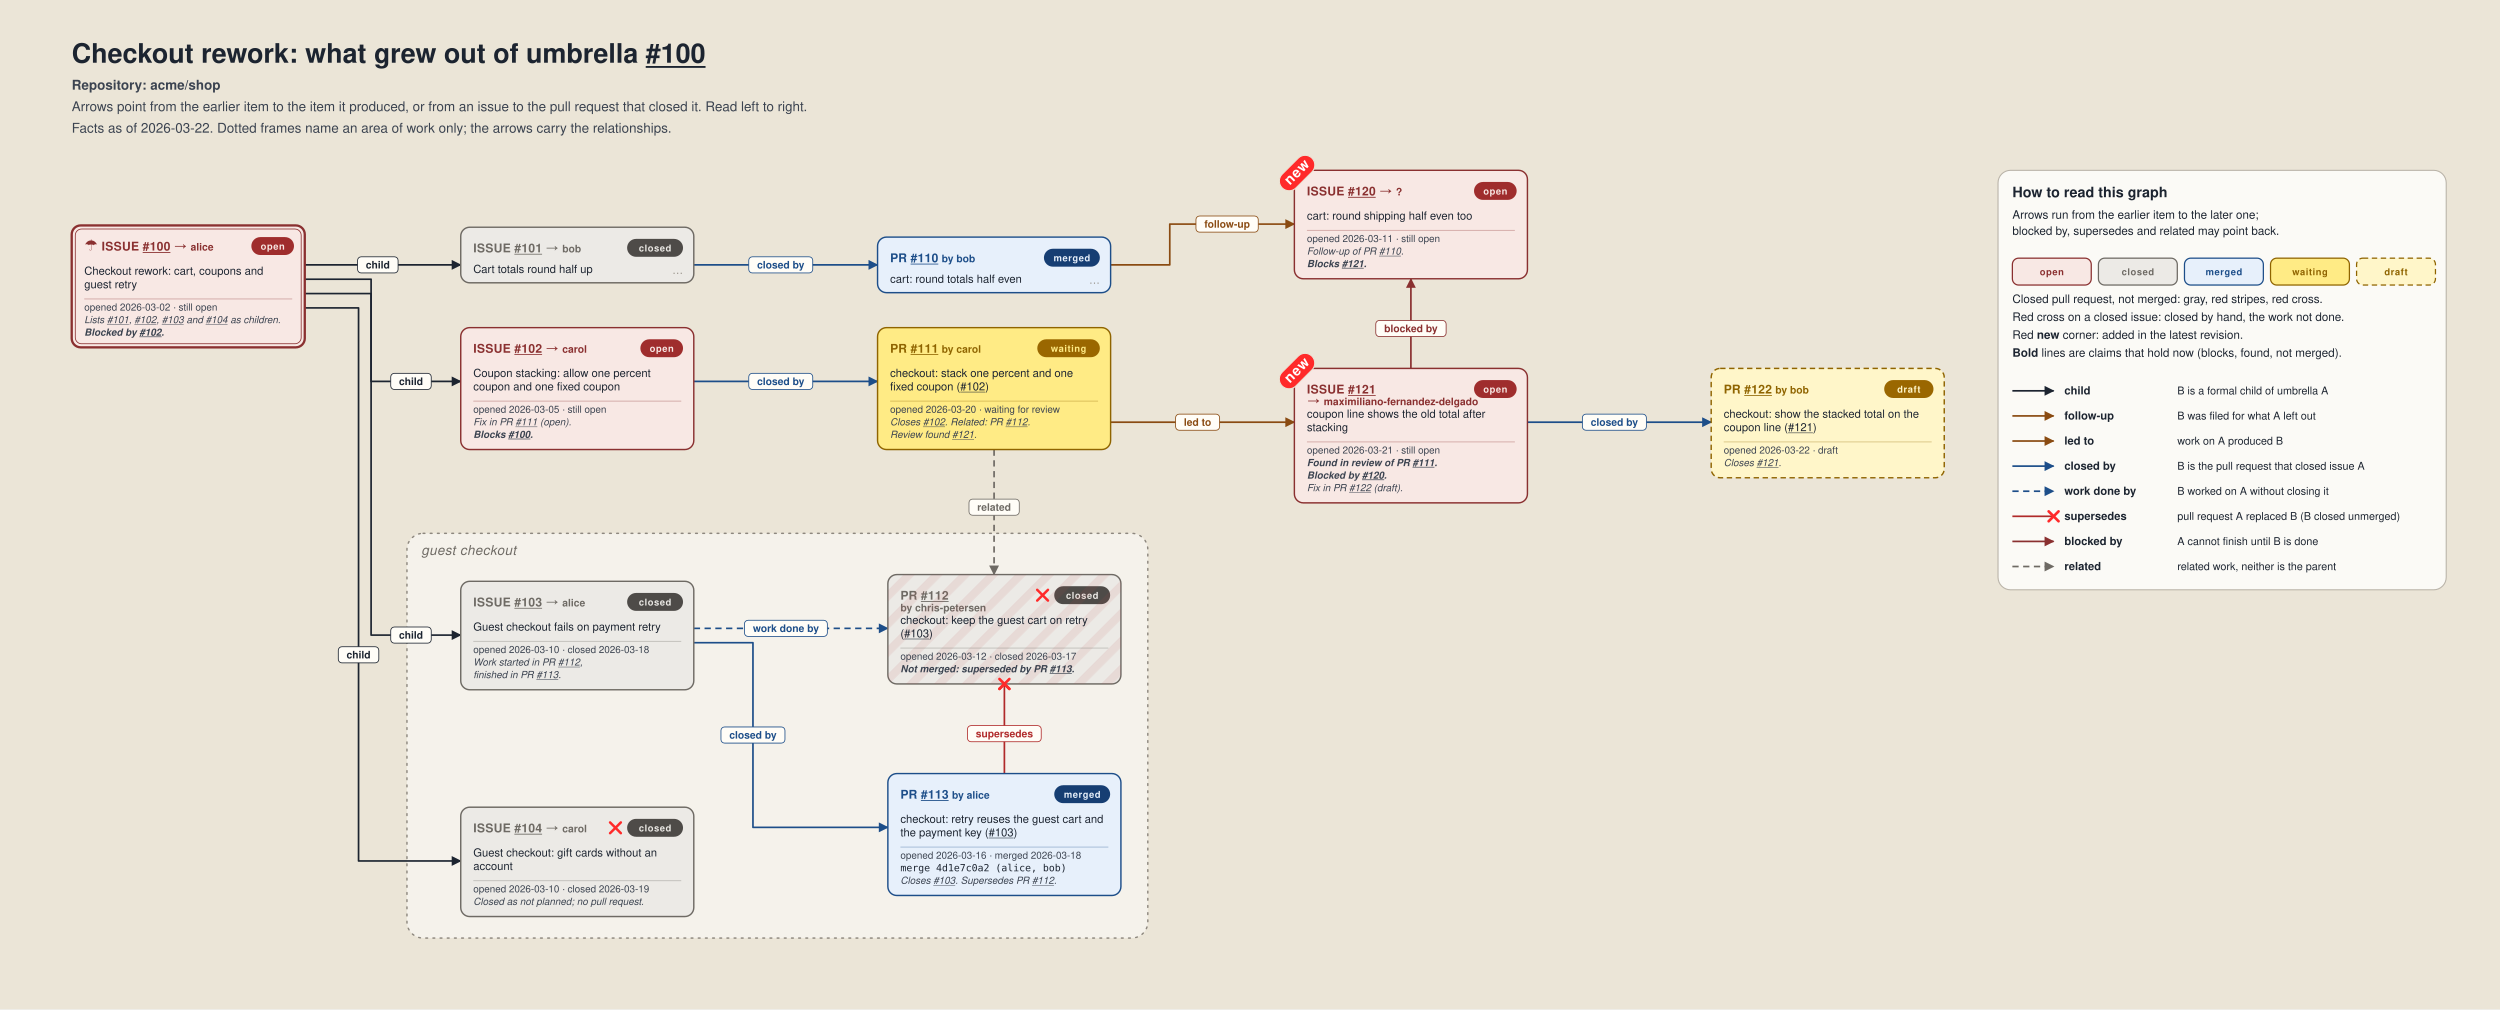
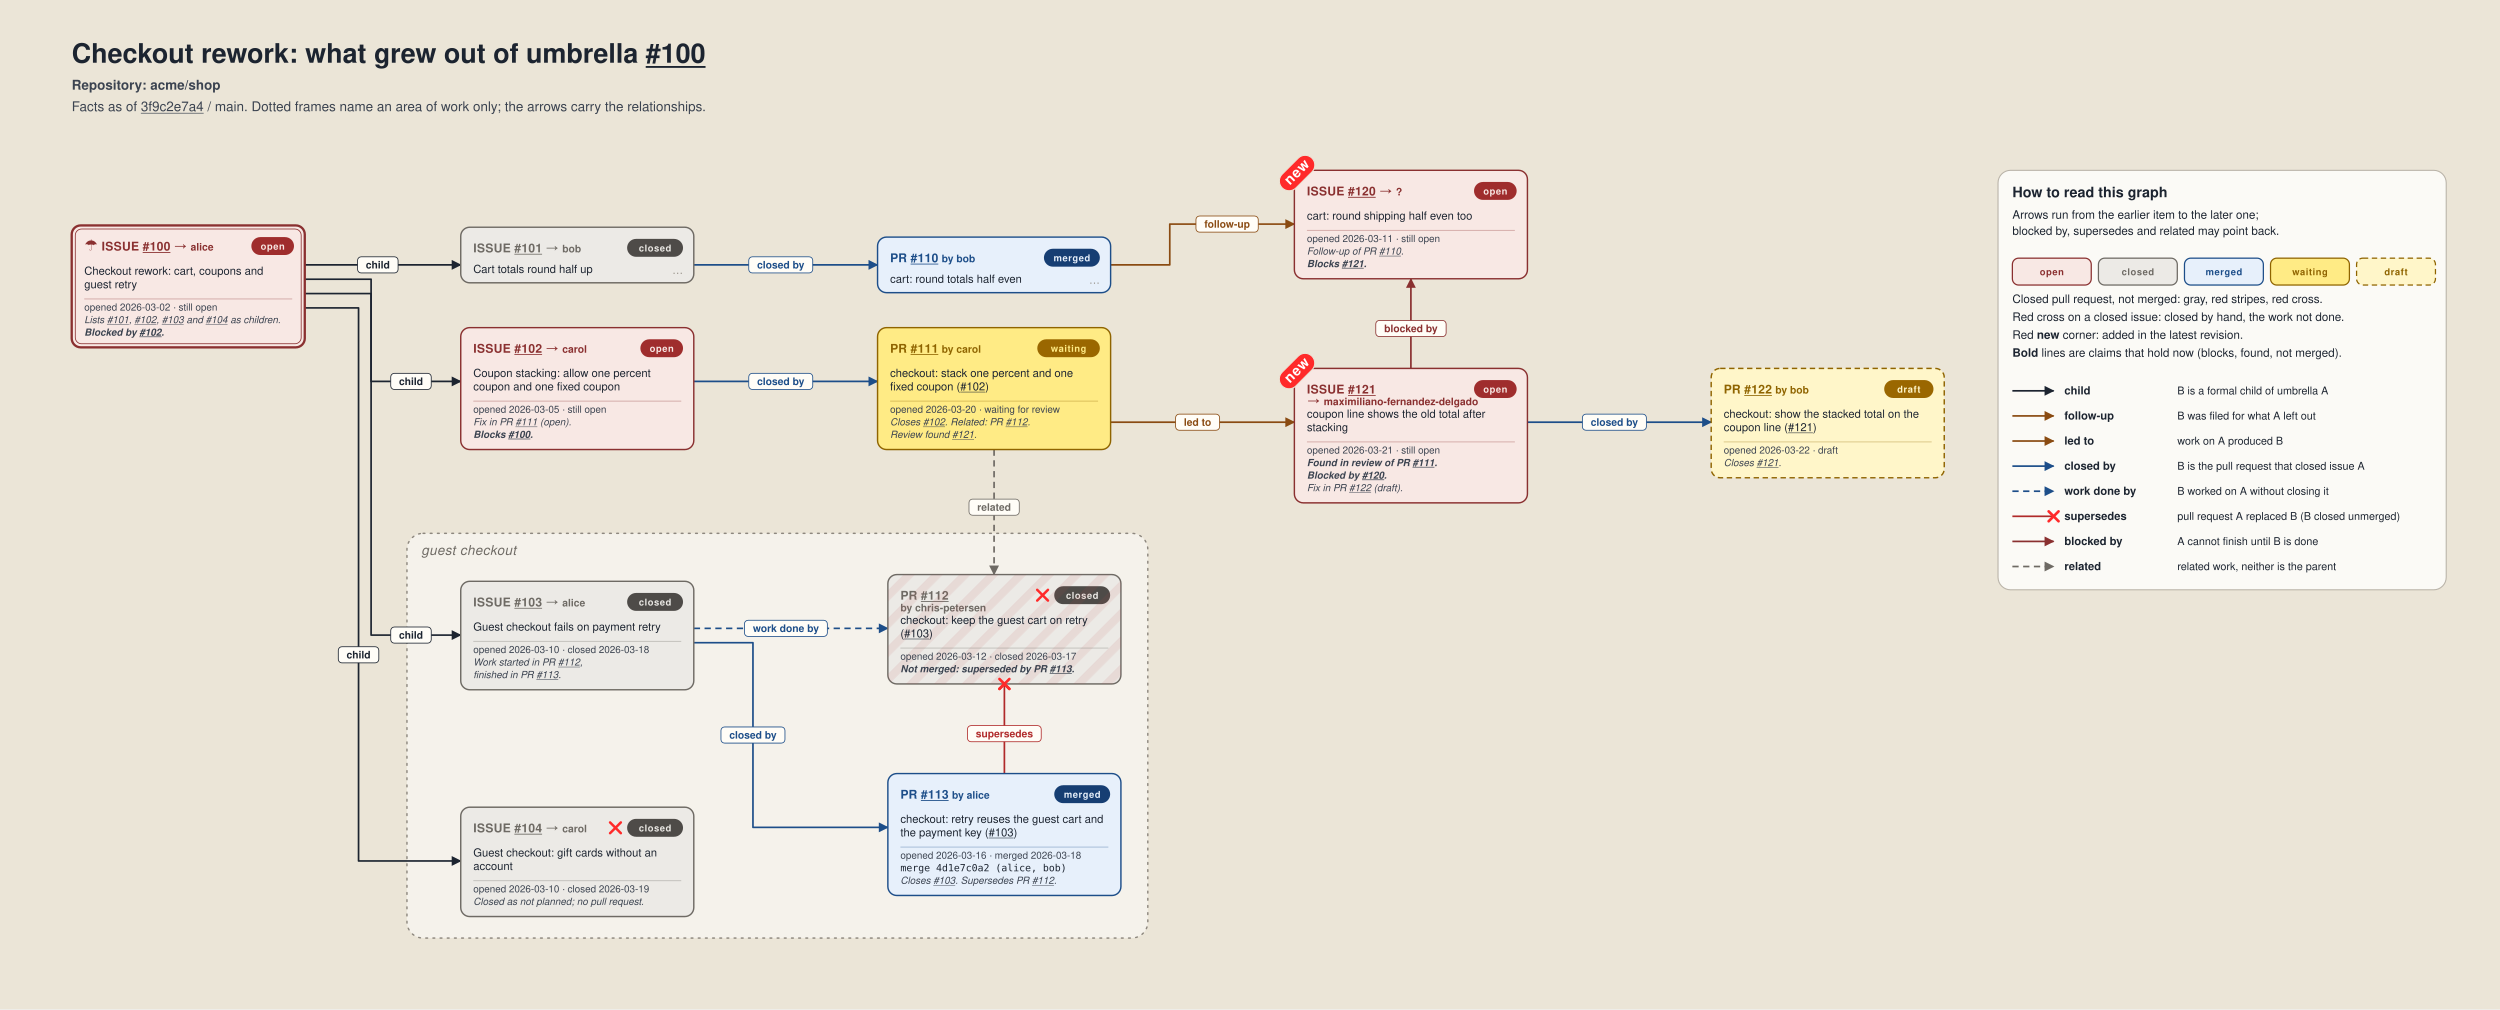
<svg xmlns="http://www.w3.org/2000/svg" xmlns:xlink="http://www.w3.org/1999/xlink" width="2789" height="1126" viewBox="0 0 2789 1126" font-family="Helvetica Neue, Helvetica, Arial, sans-serif">
  <defs>
    <marker id="h-child" viewBox="0 0 12 12" refX="11" refY="6" markerWidth="11" markerHeight="11" markerUnits="userSpaceOnUse" orient="auto">
      <path d="M0,0 L12,6 L0,12 z" fill="#1c2430" />
    </marker>
    <marker id="h-closed" viewBox="0 0 12 12" refX="11" refY="6" markerWidth="11" markerHeight="11" markerUnits="userSpaceOnUse" orient="auto">
      <path d="M0,0 L12,6 L0,12 z" fill="#1d4e89" />
    </marker>
    <marker id="h-work" viewBox="0 0 12 12" refX="11" refY="6" markerWidth="11" markerHeight="11" markerUnits="userSpaceOnUse" orient="auto">
      <path d="M0,0 L12,6 L0,12 z" fill="#1d4e89" />
    </marker>
    <marker id="h-led" viewBox="0 0 12 12" refX="11" refY="6" markerWidth="11" markerHeight="11" markerUnits="userSpaceOnUse" orient="auto">
      <path d="M0,0 L12,6 L0,12 z" fill="#8a4b12" />
    </marker>
    <marker id="h-blocked" viewBox="0 0 12 12" refX="11" refY="6" markerWidth="11" markerHeight="11" markerUnits="userSpaceOnUse" orient="auto">
      <path d="M0,0 L12,6 L0,12 z" fill="#8a3030" />
    </marker>
    <marker id="h-ref" viewBox="0 0 12 12" refX="11" refY="6" markerWidth="11" markerHeight="11" markerUnits="userSpaceOnUse" orient="auto">
      <path d="M0,0 L12,6 L0,12 z" fill="#6e6a64" />
    </marker>
    <marker id="h-evid" viewBox="0 0 12 12" refX="11" refY="6" markerWidth="11" markerHeight="11" markerUnits="userSpaceOnUse" orient="auto">
      <path d="M0,0 L12,6 L0,12 z" fill="#9a6700" />
    </marker>
    <marker id="h-dup" viewBox="0 0 12 12" refX="11" refY="6" markerWidth="11" markerHeight="11" markerUnits="userSpaceOnUse" orient="auto">
      <path d="M0,0 L12,6 L0,12 z" fill="#b02a2a" />
    </marker>
    <marker id="h-cross" overflow="visible" viewBox="0 0 16 16" refX="8" refY="8" markerWidth="16" markerHeight="16" markerUnits="userSpaceOnUse" orient="auto">
      <path d="M2.5,2.5 L13.5,13.5 M13.5,2.5 L2.5,13.5" stroke="#ff2a2a" stroke-width="3" stroke-linecap="round" fill="none" />
    </marker>
    <style>.kind{font-size:13.5px;font-weight:700;letter-spacing:.3px}.ttl{font-size:12.5px;fill:#1c2430}.meta{font-size:11px;fill:#3b4350}.mono{font-size:11px;font-family:Menlo,Consolas,monospace;fill:#1c2430}.note{font-size:11px;font-style:italic;fill:#3b4350}.pill{font-size:10.5px;font-weight:700;letter-spacing:.6px}.lbl{font-size:11.5px;font-weight:600}.ftl{font-size:15px;font-style:italic;fill:#6e6a64;letter-spacing:.4px}.h1{font-size:30px;font-weight:700;fill:#1c2430}.h2{font-size:15px;fill:#3b4350}.lg{font-size:13px;fill:#1c2430}.lgb{font-size:13px;font-weight:700;fill:#1c2430}/*collapse-begin*/.pop{visibility:hidden;opacity:0;pointer-events:none;filter:drop-shadow(0 6px 12px rgba(0,0,0,.35))}#n101:hover~#pop101,#pop101:hover{visibility:visible;opacity:1;pointer-events:auto}#n110:hover~#pop110,#pop110:hover{visibility:visible;opacity:1;pointer-events:auto}/*collapse-end*/</style>
  </defs>
  <rect x="0" y="0" width="2789" height="1126" fill="#ebe5d7" />
  <text class="h1" x="80" y="70">Checkout rework: what grew out of umbrella <a href="https://github.com/acme/shop/issues/100" xlink:href="https://github.com/acme/shop/issues/100" target="_blank">
      <tspan style="text-decoration:underline">#100</tspan>
    </a>
  </text>
  <text class="h2" x="80" y="100">
    <tspan style="font-weight:700">Repository: acme/shop</tspan>
  </text>
-   <text class="h2" x="80" y="124">Arrows point from the earlier item to the item it produced, or from an issue to the pull request that closed it. Read left to right.</text>
-   <text class="h2" x="80" y="148">Facts as of 2026-03-22. Dotted frames name an area of work only; the arrows carry the relationships.</text>
+   <text class="h2" x="80" y="124">Facts as of <a href="https://github.com/acme/shop/commit/3f9c2e7a41b0d58c6e2f7a9b1c4d8e0f2a6b3c5d" xlink:href="https://github.com/acme/shop/commit/3f9c2e7a41b0d58c6e2f7a9b1c4d8e0f2a6b3c5d" target="_blank">
+       <tspan style="text-decoration:underline">3f9c2e7a4</tspan>
+     </a> / main. Dotted frames name an area of work only; the arrows carry the relationships.</text>
  <rect x="454" y="595" width="826.5" height="451.5" rx="18" fill="#ffffff" fill-opacity="0.5" stroke="#8d877e" stroke-width="1.6" stroke-dasharray="2 6" stroke-linecap="round" />
  <text class="ftl" x="470" y="619">guest checkout</text>
  <path d="M774,701 L990.5,701" fill="none" stroke="#1d4e89" stroke-width="1.9" stroke-dasharray="7 5" stroke-linejoin="round" marker-end="url(#h-work)" data-from="103" data-to="112" data-kind="work done by" />
  <path d="M774,717 L840,717 L840,923 L990.5,923" fill="none" stroke="#1d4e89" stroke-width="1.9" stroke-linejoin="round" marker-end="url(#h-closed)" data-from="103" data-to="113" data-kind="closed by" />
  <path d="M1120.5,863 L1120.5,763" fill="none" stroke="#b02a2a" stroke-width="1.9" stroke-linejoin="round" marker-end="url(#h-cross)" data-from="113" data-to="112" data-kind="supersedes" />
  <path d="M774,295.5 L979,295.5" fill="none" stroke="#1d4e89" stroke-width="1.9" stroke-linejoin="round" marker-end="url(#h-closed)" data-from="101" data-to="110" data-kind="closed by" />
  <path d="M774,425.5 L979,425.5" fill="none" stroke="#1d4e89" stroke-width="1.9" stroke-linejoin="round" marker-end="url(#h-closed)" data-from="102" data-to="111" data-kind="closed by" />
  <path d="M1239,295.5 L1305,295.5 L1305,250 L1444,250" fill="none" stroke="#8a4b12" stroke-width="1.9" stroke-linejoin="round" marker-end="url(#h-led)" data-from="110" data-to="120" data-kind="follow-up" />
  <path d="M1239,471 L1444,471" fill="none" stroke="#8a4b12" stroke-width="1.9" stroke-linejoin="round" marker-end="url(#h-led)" data-from="111" data-to="121" data-kind="led to" />
  <path d="M1704,471 L1909,471" fill="none" stroke="#1d4e89" stroke-width="1.9" stroke-linejoin="round" marker-end="url(#h-closed)" data-from="121" data-to="122" data-kind="closed by" />
  <path d="M1574,411 L1574,311" fill="none" stroke="#8a3030" stroke-width="1.9" stroke-linejoin="round" marker-end="url(#h-blocked)" data-from="121" data-to="120" data-kind="blocked by" />
  <path d="M340,295.5 L514,295.5" fill="none" stroke="#1c2430" stroke-width="1.9" stroke-linejoin="round" marker-end="url(#h-child)" data-from="100" data-to="101" data-kind="child" />
  <path d="M340,311.5 L414,311.5 L414,425.5 L514,425.5" fill="none" stroke="#1c2430" stroke-width="1.9" stroke-linejoin="round" marker-end="url(#h-child)" data-from="100" data-to="102" data-kind="child" />
  <path d="M340,327.5 L414,327.5 L414,708.5 L514,708.5" fill="none" stroke="#1c2430" stroke-width="1.9" stroke-linejoin="round" marker-end="url(#h-child)" data-from="100" data-to="103" data-kind="child" />
  <path d="M340,343.5 L400,343.5 L400,960.5 L514,960.5" fill="none" stroke="#1c2430" stroke-width="1.9" stroke-linejoin="round" marker-end="url(#h-child)" data-from="100" data-to="104" data-kind="child" />
  <path d="M1109,501.5 L1109,641" fill="none" stroke="#6e6a64" stroke-width="1.9" stroke-dasharray="7 5" stroke-linejoin="round" marker-end="url(#h-ref)" data-from="111" data-to="112" data-kind="related" />
  <g id="n100" data-github="{&quot;assignees&quot;:[&quot;alice&quot;],&quot;authors&quot;:[],&quot;closedAt&quot;:&quot;&quot;,&quot;comments&quot;:6,&quot;createdAt&quot;:&quot;2026-03-02&quot;,&quot;kind&quot;:&quot;ISSUE&quot;,&quot;mergeSha&quot;:&quot;&quot;,&quot;mergedAt&quot;:&quot;&quot;,&quot;mergedBy&quot;:&quot;&quot;,&quot;opener&quot;:&quot;alice&quot;,&quot;rel&quot;:{&quot;blockedBy&quot;:[102],&quot;blocking&quot;:[],&quot;children&quot;:[101,102,103,104],&quot;closedBy&quot;:[],&quot;parent&quot;:null},&quot;reviews&quot;:0,&quot;state&quot;:&quot;open&quot;,&quot;title&quot;:&quot;Checkout rework: cart, coupons and guest retry&quot;,&quot;updatedAt&quot;:&quot;2026-03-02T12:00:00Z&quot;}">
    <rect x="80" y="251.5" width="260" height="136" rx="10" fill="#f8e8e4" stroke="#8a3030" stroke-width="2.6" />
    <rect x="84" y="255.5" width="252" height="128" rx="7" fill="none" stroke="#8a3030" stroke-width="0.9" />
    <text class="kind" x="94" y="279.5" style="fill:#8a3030">
      <tspan style="font-size:16.9px">☂️</tspan> ISSUE <a href="https://github.com/acme/shop/issues/100" xlink:href="https://github.com/acme/shop/issues/100" target="_blank">
        <tspan style="text-decoration:underline">#100</tspan>
      </a>
      <tspan style="font-size:15px;letter-spacing:0">→</tspan>
      <tspan style="font-size:11.5px;font-weight:600;letter-spacing:0">alice</tspan>
    </text>
    <rect x="280.4" y="264.5" width="47.6" height="20" rx="10" fill="#9f2d2d" />
    <text class="pill" x="304.2" y="278.5" text-anchor="middle" style="fill:#f8e8e4">open</text>
    <text class="ttl" x="94" y="306.5">Checkout rework: cart, coupons and</text>
    <text class="ttl" x="94" y="321.5">guest retry</text>
    <line x1="94" y1="333.5" x2="326" y2="333.5" stroke="#8a3030" stroke-opacity="0.35" />
    <text class="meta" x="94" y="346.5">opened 2026-03-02 · still open</text>
    <text class="note" x="94" y="360.5">Lists <a href="https://github.com/acme/shop/issues/101" xlink:href="https://github.com/acme/shop/issues/101" target="_blank">
        <tspan style="text-decoration:underline">#101</tspan>
      </a>, <a href="https://github.com/acme/shop/issues/102" xlink:href="https://github.com/acme/shop/issues/102" target="_blank">
        <tspan style="text-decoration:underline">#102</tspan>
      </a>, <a href="https://github.com/acme/shop/issues/103" xlink:href="https://github.com/acme/shop/issues/103" target="_blank">
        <tspan style="text-decoration:underline">#103</tspan>
      </a> and <a href="https://github.com/acme/shop/issues/104" xlink:href="https://github.com/acme/shop/issues/104" target="_blank">
        <tspan style="text-decoration:underline">#104</tspan>
      </a> as children.</text>
    <text class="note" x="94" y="374.5">
      <tspan style="font-weight:700">Blocked by <a href="https://github.com/acme/shop/issues/102" xlink:href="https://github.com/acme/shop/issues/102" target="_blank">
          <tspan style="text-decoration:underline">#102</tspan>
        </a>.</tspan>
    </text>
  </g>
  <g id="n101" data-github="{&quot;assignees&quot;:[&quot;bob&quot;],&quot;authors&quot;:[],&quot;closeVerdict&quot;:[&quot;done&quot;,&quot;closed by merged PR #110&quot;],&quot;closedAt&quot;:&quot;2026-03-11&quot;,&quot;closer&quot;:{&quot;merged&quot;:true,&quot;pr&quot;:110},&quot;comments&quot;:2,&quot;createdAt&quot;:&quot;2026-03-04&quot;,&quot;kind&quot;:&quot;ISSUE&quot;,&quot;mergeSha&quot;:&quot;&quot;,&quot;mergedAt&quot;:&quot;&quot;,&quot;mergedBy&quot;:&quot;&quot;,&quot;opener&quot;:&quot;bob&quot;,&quot;rel&quot;:{&quot;blockedBy&quot;:[],&quot;blocking&quot;:[],&quot;children&quot;:[],&quot;closedBy&quot;:[110],&quot;parent&quot;:100},&quot;reviews&quot;:0,&quot;state&quot;:&quot;closed&quot;,&quot;stateReason&quot;:&quot;COMPLETED&quot;,&quot;title&quot;:&quot;Cart totals round half up instead of half even&quot;,&quot;updatedAt&quot;:&quot;2026-03-11T12:00:00Z&quot;}">
    <rect x="514" y="253.5" width="260" height="62" rx="10" fill="#eceae6" stroke="#6e6a64" stroke-width="1.6" data-collapsed="1" data-keywords="Cart totals round half up" />
    <text class="kind" x="528" y="281.5" style="fill:#6e6a64">ISSUE <a href="https://github.com/acme/shop/issues/101" xlink:href="https://github.com/acme/shop/issues/101" target="_blank">
        <tspan style="text-decoration:underline">#101</tspan>
      </a>
      <tspan style="font-size:15px;letter-spacing:0">→</tspan>
      <tspan style="font-size:11.5px;font-weight:600;letter-spacing:0">bob</tspan>
    </text>
    <rect x="699.6" y="266.5" width="62.4" height="20" rx="10" fill="#4e4b48" />
    <text class="pill" x="730.8" y="280.5" text-anchor="middle" style="fill:#eceae6">closed</text>
    <text class="ttl" x="528" y="304.5">Cart totals round half up</text>
    <text class="meta" x="762" y="305.5" text-anchor="end" style="fill:#8d877e;font-size:12px">…</text>
  </g>
  <g id="n110" data-github="{&quot;assignees&quot;:[],&quot;authors&quot;:[&quot;bob&quot;],&quot;closedAt&quot;:&quot;2026-03-11&quot;,&quot;comments&quot;:1,&quot;createdAt&quot;:&quot;2026-03-09&quot;,&quot;kind&quot;:&quot;PR&quot;,&quot;mergeSha&quot;:&quot;9f3c2ab41&quot;,&quot;mergedAt&quot;:&quot;2026-03-11&quot;,&quot;mergedBy&quot;:&quot;alice&quot;,&quot;opener&quot;:&quot;bob&quot;,&quot;rel&quot;:{&quot;closes&quot;:[101]},&quot;reviews&quot;:2,&quot;state&quot;:&quot;merged&quot;,&quot;title&quot;:&quot;cart: round totals half even (#101)&quot;,&quot;updatedAt&quot;:&quot;2026-03-11T12:00:00Z&quot;}">
    <rect x="979" y="264.5" width="260" height="62" rx="10" fill="#e7f0fb" stroke="#1d4e89" stroke-width="1.6" data-collapsed="1" data-keywords="cart: round totals half even" />
    <text class="kind" x="993.0" y="292.5" style="fill:#1d4e89">PR <a href="https://github.com/acme/shop/pull/110" xlink:href="https://github.com/acme/shop/pull/110" target="_blank">
        <tspan style="text-decoration:underline">#110</tspan>
      </a>
      <tspan style="font-size:11.5px;font-weight:600;letter-spacing:0">by bob</tspan>
    </text>
    <rect x="1164.6" y="277.5" width="62.4" height="20" rx="10" fill="#163e73" />
    <text class="pill" x="1195.8" y="291.5" text-anchor="middle" style="fill:#e7f0fb">merged</text>
    <text class="ttl" x="993" y="315.5">cart: round totals half even</text>
    <text class="meta" x="1227" y="316.5" text-anchor="end" style="fill:#8d877e;font-size:12px">…</text>
  </g>
  <g id="n120" data-github="{&quot;assignees&quot;:[],&quot;authors&quot;:[],&quot;closedAt&quot;:&quot;&quot;,&quot;comments&quot;:1,&quot;createdAt&quot;:&quot;2026-03-11&quot;,&quot;kind&quot;:&quot;ISSUE&quot;,&quot;mergeSha&quot;:&quot;&quot;,&quot;mergedAt&quot;:&quot;&quot;,&quot;mergedBy&quot;:&quot;&quot;,&quot;opener&quot;:&quot;alice&quot;,&quot;rel&quot;:{&quot;blockedBy&quot;:[],&quot;blocking&quot;:[121],&quot;children&quot;:[],&quot;closedBy&quot;:[],&quot;parent&quot;:null},&quot;reviews&quot;:0,&quot;state&quot;:&quot;open&quot;,&quot;title&quot;:&quot;cart: round shipping half even too&quot;,&quot;updatedAt&quot;:&quot;2026-03-11T12:00:00Z&quot;}">
    <rect x="1444" y="190" width="260" height="121" rx="10" fill="#f8e8e4" stroke="#8a3030" stroke-width="1.6" />
    <text class="kind" x="1458.0" y="218.0" style="fill:#8a3030">ISSUE <a href="https://github.com/acme/shop/issues/120" xlink:href="https://github.com/acme/shop/issues/120" target="_blank">
        <tspan style="text-decoration:underline">#120</tspan>
      </a>
      <tspan style="font-size:15px;letter-spacing:0">→</tspan>
      <tspan style="font-size:11.5px;font-weight:600;letter-spacing:0">?</tspan>
    </text>
    <rect x="1644.4" y="203" width="47.6" height="20" rx="10" fill="#9f2d2d" />
    <text class="pill" x="1668.2" y="217" text-anchor="middle" style="fill:#f8e8e4">open</text>
    <text class="ttl" x="1458" y="245">cart: round shipping half even too</text>
    <line x1="1458" y1="257" x2="1690" y2="257" stroke="#8a3030" stroke-opacity="0.35" />
    <text class="meta" x="1458" y="270">opened 2026-03-11 · still open</text>
    <text class="note" x="1458" y="284">Follow-up of PR <a href="https://github.com/acme/shop/pull/110" xlink:href="https://github.com/acme/shop/pull/110" target="_blank">
        <tspan style="text-decoration:underline">#110</tspan>
      </a>.</text>
    <text class="note" x="1458" y="298">
      <tspan style="font-weight:700">Blocks <a href="https://github.com/acme/shop/issues/121" xlink:href="https://github.com/acme/shop/issues/121" target="_blank">
          <tspan style="text-decoration:underline">#121</tspan>
        </a>.</tspan>
    </text>
    <g transform="rotate(-45 1447 193)">
      <rect x="1423.5" y="182.2" width="47.0" height="21.7" rx="10.85" fill="#ff2a2a" stroke="#ebe5d7" stroke-width="1.2" />
      <text class="pill" x="1447.5" y="197.2" text-anchor="middle" style="fill:#ffffff;font-size:15.75px;letter-spacing:.9px">new</text>
    </g>
  </g>
  <g id="n102" data-github="{&quot;assignees&quot;:[&quot;carol&quot;],&quot;authors&quot;:[],&quot;closedAt&quot;:&quot;&quot;,&quot;comments&quot;:3,&quot;createdAt&quot;:&quot;2026-03-05&quot;,&quot;kind&quot;:&quot;ISSUE&quot;,&quot;mergeSha&quot;:&quot;&quot;,&quot;mergedAt&quot;:&quot;&quot;,&quot;mergedBy&quot;:&quot;&quot;,&quot;opener&quot;:&quot;carol&quot;,&quot;rel&quot;:{&quot;blockedBy&quot;:[],&quot;blocking&quot;:[100],&quot;children&quot;:[],&quot;closedBy&quot;:[111],&quot;parent&quot;:100},&quot;reviews&quot;:0,&quot;state&quot;:&quot;open&quot;,&quot;title&quot;:&quot;Coupon stacking: allow one percent coupon and one fixed coupon&quot;,&quot;updatedAt&quot;:&quot;2026-03-05T12:00:00Z&quot;}">
    <rect x="514" y="365.5" width="260" height="136" rx="10" fill="#f8e8e4" stroke="#8a3030" stroke-width="1.6" />
    <text class="kind" x="528" y="393.5" style="fill:#8a3030">ISSUE <a href="https://github.com/acme/shop/issues/102" xlink:href="https://github.com/acme/shop/issues/102" target="_blank">
        <tspan style="text-decoration:underline">#102</tspan>
      </a>
      <tspan style="font-size:15px;letter-spacing:0">→</tspan>
      <tspan style="font-size:11.5px;font-weight:600;letter-spacing:0">carol</tspan>
    </text>
    <rect x="714.4" y="378.5" width="47.6" height="20" rx="10" fill="#9f2d2d" />
    <text class="pill" x="738.2" y="392.5" text-anchor="middle" style="fill:#f8e8e4">open</text>
    <text class="ttl" x="528" y="420.5">Coupon stacking: allow one percent</text>
    <text class="ttl" x="528" y="435.5">coupon and one fixed coupon</text>
    <line x1="528" y1="447.5" x2="760" y2="447.5" stroke="#8a3030" stroke-opacity="0.35" />
    <text class="meta" x="528" y="460.5">opened 2026-03-05 · still open</text>
    <text class="note" x="528" y="474.5">Fix in PR <a href="https://github.com/acme/shop/pull/111" xlink:href="https://github.com/acme/shop/pull/111" target="_blank">
        <tspan style="text-decoration:underline">#111</tspan>
      </a> (open).</text>
    <text class="note" x="528" y="488.5">
      <tspan style="font-weight:700">Blocks <a href="https://github.com/acme/shop/issues/100" xlink:href="https://github.com/acme/shop/issues/100" target="_blank">
          <tspan style="text-decoration:underline">#100</tspan>
        </a>.</tspan>
    </text>
  </g>
  <g id="n111" data-github="{&quot;assignees&quot;:[],&quot;authors&quot;:[],&quot;closedAt&quot;:&quot;&quot;,&quot;comments&quot;:3,&quot;createdAt&quot;:&quot;2026-03-20&quot;,&quot;kind&quot;:&quot;PR&quot;,&quot;mergeSha&quot;:&quot;&quot;,&quot;mergedAt&quot;:&quot;&quot;,&quot;mergedBy&quot;:&quot;&quot;,&quot;opener&quot;:&quot;carol&quot;,&quot;rel&quot;:{&quot;closes&quot;:[102]},&quot;reviews&quot;:1,&quot;state&quot;:&quot;open&quot;,&quot;title&quot;:&quot;checkout: stack one percent and one fixed coupon (#102)&quot;,&quot;updatedAt&quot;:&quot;2026-03-20T12:00:00Z&quot;}">
    <rect x="979" y="365.5" width="260" height="136" rx="10" fill="#ffeb85" stroke="#8f6400" stroke-width="1.6" />
    <text class="kind" x="993.0" y="393.5" style="fill:#8f6400">PR <a href="https://github.com/acme/shop/pull/111" xlink:href="https://github.com/acme/shop/pull/111" target="_blank">
        <tspan style="text-decoration:underline">#111</tspan>
      </a>
      <tspan style="font-size:11.5px;font-weight:600;letter-spacing:0">by carol</tspan>
    </text>
    <rect x="1157.2" y="378.5" width="69.8" height="20" rx="10" fill="#9a6700" />
    <text class="pill" x="1192.1" y="392.5" text-anchor="middle" style="fill:#ffeb85">waiting</text>
    <text class="ttl" x="993" y="420.5">checkout: stack one percent and one</text>
    <text class="ttl" x="993" y="435.5">fixed coupon (<a href="https://github.com/acme/shop/issues/102" xlink:href="https://github.com/acme/shop/issues/102" target="_blank">
        <tspan style="text-decoration:underline">#102</tspan>
      </a>)</text>
    <line x1="993" y1="447.5" x2="1225" y2="447.5" stroke="#8f6400" stroke-opacity="0.35" />
    <text class="meta" x="993" y="460.5">opened 2026-03-20 · waiting for review</text>
    <text class="note" x="993" y="474.5">Closes <a href="https://github.com/acme/shop/issues/102" xlink:href="https://github.com/acme/shop/issues/102" target="_blank">
        <tspan style="text-decoration:underline">#102</tspan>
      </a>. Related: PR <a href="https://github.com/acme/shop/pull/112" xlink:href="https://github.com/acme/shop/pull/112" target="_blank">
        <tspan style="text-decoration:underline">#112</tspan>
      </a>.</text>
    <text class="note" x="993" y="488.5">Review found <a href="https://github.com/acme/shop/issues/121" xlink:href="https://github.com/acme/shop/issues/121" target="_blank">
        <tspan style="text-decoration:underline">#121</tspan>
      </a>.</text>
  </g>
  <g id="n121" data-github="{&quot;assignees&quot;:[&quot;maximiliano-fernandez-delgado&quot;],&quot;authors&quot;:[],&quot;closedAt&quot;:&quot;&quot;,&quot;comments&quot;:2,&quot;createdAt&quot;:&quot;2026-03-21&quot;,&quot;kind&quot;:&quot;ISSUE&quot;,&quot;mergeSha&quot;:&quot;&quot;,&quot;mergedAt&quot;:&quot;&quot;,&quot;mergedBy&quot;:&quot;&quot;,&quot;opener&quot;:&quot;maximiliano-fernandez-delgado&quot;,&quot;rel&quot;:{&quot;blockedBy&quot;:[120],&quot;blocking&quot;:[],&quot;children&quot;:[],&quot;closedBy&quot;:[122],&quot;parent&quot;:null},&quot;reviews&quot;:0,&quot;state&quot;:&quot;open&quot;,&quot;title&quot;:&quot;coupon line shows the old total after stacking&quot;,&quot;updatedAt&quot;:&quot;2026-03-21T12:00:00Z&quot;}">
    <rect x="1444" y="411" width="260" height="150" rx="10" fill="#f8e8e4" stroke="#8a3030" stroke-width="1.6" />
    <text class="kind" x="1458.0" y="439.0" style="fill:#8a3030">ISSUE <a href="https://github.com/acme/shop/issues/121" xlink:href="https://github.com/acme/shop/issues/121" target="_blank">
        <tspan style="text-decoration:underline">#121</tspan>
      </a>
    </text>
    <text class="kind" x="1458.0" y="452" style="fill:#8a3030">
      <tspan style="font-size:15px;letter-spacing:0">→</tspan>
      <tspan style="font-size:11.5px;font-weight:600;letter-spacing:0">maximiliano-fernandez-delgado</tspan>
    </text>
    <rect x="1644.4" y="424" width="47.6" height="20" rx="10" fill="#9f2d2d" />
    <text class="pill" x="1668.2" y="438" text-anchor="middle" style="fill:#f8e8e4">open</text>
    <text class="ttl" x="1458" y="466">coupon line shows the old total after</text>
    <text class="ttl" x="1458" y="481">stacking</text>
    <line x1="1458" y1="493" x2="1690" y2="493" stroke="#8a3030" stroke-opacity="0.35" />
    <text class="meta" x="1458" y="506">opened 2026-03-21 · still open</text>
    <text class="note" x="1458" y="520">
      <tspan style="font-weight:700">Found in review of PR <a href="https://github.com/acme/shop/pull/111" xlink:href="https://github.com/acme/shop/pull/111" target="_blank">
          <tspan style="text-decoration:underline">#111</tspan>
        </a>.</tspan>
    </text>
    <text class="note" x="1458" y="534">
      <tspan style="font-weight:700">Blocked by <a href="https://github.com/acme/shop/issues/120" xlink:href="https://github.com/acme/shop/issues/120" target="_blank">
          <tspan style="text-decoration:underline">#120</tspan>
        </a>.</tspan>
    </text>
    <text class="note" x="1458" y="548">Fix in PR <a href="https://github.com/acme/shop/pull/122" xlink:href="https://github.com/acme/shop/pull/122" target="_blank">
        <tspan style="text-decoration:underline">#122</tspan>
      </a> (draft).</text>
    <g transform="rotate(-45 1447 414)">
      <rect x="1423.5" y="403.1" width="47.0" height="21.7" rx="10.85" fill="#ff2a2a" stroke="#ebe5d7" stroke-width="1.2" />
      <text class="pill" x="1447.5" y="418.2" text-anchor="middle" style="fill:#ffffff;font-size:15.75px;letter-spacing:.9px">new</text>
    </g>
  </g>
  <g id="n122" data-github="{&quot;assignees&quot;:[],&quot;authors&quot;:[],&quot;closedAt&quot;:&quot;&quot;,&quot;comments&quot;:0,&quot;createdAt&quot;:&quot;2026-03-22&quot;,&quot;kind&quot;:&quot;PR&quot;,&quot;mergeSha&quot;:&quot;&quot;,&quot;mergedAt&quot;:&quot;&quot;,&quot;mergedBy&quot;:&quot;&quot;,&quot;opener&quot;:&quot;bob&quot;,&quot;rel&quot;:{&quot;closes&quot;:[121]},&quot;reviews&quot;:0,&quot;state&quot;:&quot;draft&quot;,&quot;title&quot;:&quot;checkout: show the stacked total on the coupon line (#121)&quot;,&quot;updatedAt&quot;:&quot;2026-03-22T12:00:00Z&quot;}">
    <rect x="1909" y="411" width="260" height="122" rx="10" fill="#fff6c9" stroke="#8f6400" stroke-width="1.6" stroke-dasharray="6 4" />
    <text class="kind" x="1923.0" y="439.0" style="fill:#8f6400">PR <a href="https://github.com/acme/shop/pull/122" xlink:href="https://github.com/acme/shop/pull/122" target="_blank">
        <tspan style="text-decoration:underline">#122</tspan>
      </a>
      <tspan style="font-size:11.5px;font-weight:600;letter-spacing:0">by bob</tspan>
    </text>
    <rect x="2102.0" y="424" width="55.0" height="20" rx="10" fill="#9a6700" />
    <text class="pill" x="2129.5" y="438" text-anchor="middle" style="fill:#fff6c9">draft</text>
    <text class="ttl" x="1923" y="466">checkout: show the stacked total on the</text>
    <text class="ttl" x="1923" y="481">coupon line (<a href="https://github.com/acme/shop/issues/121" xlink:href="https://github.com/acme/shop/issues/121" target="_blank">
        <tspan style="text-decoration:underline">#121</tspan>
      </a>)</text>
    <line x1="1923" y1="493" x2="2155" y2="493" stroke="#8f6400" stroke-opacity="0.35" />
    <text class="meta" x="1923" y="506">opened 2026-03-22 · draft</text>
    <text class="note" x="1923" y="520">Closes <a href="https://github.com/acme/shop/issues/121" xlink:href="https://github.com/acme/shop/issues/121" target="_blank">
        <tspan style="text-decoration:underline">#121</tspan>
      </a>.</text>
  </g>
  <g id="n103" data-frame="guest checkout" data-github="{&quot;assignees&quot;:[&quot;alice&quot;],&quot;authors&quot;:[],&quot;closeVerdict&quot;:[&quot;done&quot;,&quot;closed by merged PR #113&quot;],&quot;closedAt&quot;:&quot;2026-03-18&quot;,&quot;closer&quot;:{&quot;merged&quot;:true,&quot;pr&quot;:113},&quot;comments&quot;:4,&quot;createdAt&quot;:&quot;2026-03-10&quot;,&quot;kind&quot;:&quot;ISSUE&quot;,&quot;mergeSha&quot;:&quot;&quot;,&quot;mergedAt&quot;:&quot;&quot;,&quot;mergedBy&quot;:&quot;&quot;,&quot;opener&quot;:&quot;alice&quot;,&quot;rel&quot;:{&quot;blockedBy&quot;:[],&quot;blocking&quot;:[],&quot;children&quot;:[],&quot;closedBy&quot;:[112,113],&quot;parent&quot;:100},&quot;reviews&quot;:0,&quot;state&quot;:&quot;closed&quot;,&quot;stateReason&quot;:&quot;COMPLETED&quot;,&quot;title&quot;:&quot;Guest checkout fails on payment retry&quot;,&quot;updatedAt&quot;:&quot;2026-03-18T12:00:00Z&quot;}">
    <rect x="514" y="648.5" width="260" height="121" rx="10" fill="#eceae6" stroke="#6e6a64" stroke-width="1.6" />
    <text class="kind" x="528" y="676.5" style="fill:#6e6a64">ISSUE <a href="https://github.com/acme/shop/issues/103" xlink:href="https://github.com/acme/shop/issues/103" target="_blank">
        <tspan style="text-decoration:underline">#103</tspan>
      </a>
      <tspan style="font-size:15px;letter-spacing:0">→</tspan>
      <tspan style="font-size:11.5px;font-weight:600;letter-spacing:0">alice</tspan>
    </text>
    <rect x="699.6" y="661.5" width="62.4" height="20" rx="10" fill="#4e4b48" />
    <text class="pill" x="730.8" y="675.5" text-anchor="middle" style="fill:#eceae6">closed</text>
    <text class="ttl" x="528" y="703.5">Guest checkout fails on payment retry</text>
    <line x1="528" y1="715.5" x2="760" y2="715.5" stroke="#6e6a64" stroke-opacity="0.35" />
    <text class="meta" x="528" y="728.5">opened 2026-03-10 · closed 2026-03-18</text>
    <text class="note" x="528" y="742.5">Work started in PR <a href="https://github.com/acme/shop/pull/112" xlink:href="https://github.com/acme/shop/pull/112" target="_blank">
        <tspan style="text-decoration:underline">#112</tspan>
      </a>,</text>
    <text class="note" x="528" y="756.5">finished in PR <a href="https://github.com/acme/shop/pull/113" xlink:href="https://github.com/acme/shop/pull/113" target="_blank">
        <tspan style="text-decoration:underline">#113</tspan>
      </a>.</text>
  </g>
  <g id="n104" data-frame="guest checkout" data-github="{&quot;assignees&quot;:[&quot;carol&quot;],&quot;authors&quot;:[],&quot;closeVerdict&quot;:[&quot;hand&quot;,&quot;GitHub close reason NOT_PLANNED&quot;],&quot;closedAt&quot;:&quot;2026-03-19&quot;,&quot;closer&quot;:{},&quot;comments&quot;:1,&quot;createdAt&quot;:&quot;2026-03-10&quot;,&quot;kind&quot;:&quot;ISSUE&quot;,&quot;mergeSha&quot;:&quot;&quot;,&quot;mergedAt&quot;:&quot;&quot;,&quot;mergedBy&quot;:&quot;&quot;,&quot;opener&quot;:&quot;carol&quot;,&quot;rel&quot;:{&quot;blockedBy&quot;:[],&quot;blocking&quot;:[],&quot;children&quot;:[],&quot;closedBy&quot;:[],&quot;parent&quot;:100},&quot;reviews&quot;:0,&quot;state&quot;:&quot;closed&quot;,&quot;stateReason&quot;:&quot;NOT_PLANNED&quot;,&quot;title&quot;:&quot;Guest checkout: gift cards without an account&quot;,&quot;updatedAt&quot;:&quot;2026-03-19T12:00:00Z&quot;}">
    <rect x="514" y="900.5" width="260" height="122" rx="10" fill="#eceae6" stroke="#6e6a64" stroke-width="1.6" />
    <text class="kind" x="528" y="928.5" style="fill:#6e6a64">ISSUE <a href="https://github.com/acme/shop/issues/104" xlink:href="https://github.com/acme/shop/issues/104" target="_blank">
        <tspan style="text-decoration:underline">#104</tspan>
      </a>
      <tspan style="font-size:15px;letter-spacing:0">→</tspan>
      <tspan style="font-size:11.5px;font-weight:600;letter-spacing:0">carol</tspan>
    </text>
    <rect x="699.6" y="913.5" width="62.4" height="20" rx="10" fill="#4e4b48" />
    <text class="pill" x="730.8" y="927.5" text-anchor="middle" style="fill:#eceae6">closed</text>
    <line x1="680.6" y1="917.5" x2="692.6" y2="929.5" stroke="#ff2a2a" stroke-width="2.8" stroke-linecap="round" />
    <line x1="692.6" y1="917.5" x2="680.6" y2="929.5" stroke="#ff2a2a" stroke-width="2.8" stroke-linecap="round" />
    <text class="ttl" x="528" y="955.5">Guest checkout: gift cards without an</text>
    <text class="ttl" x="528" y="970.5">account</text>
    <line x1="528" y1="982.5" x2="760" y2="982.5" stroke="#6e6a64" stroke-opacity="0.35" />
    <text class="meta" x="528" y="995.5">opened 2026-03-10 · closed 2026-03-19</text>
    <text class="note" x="528" y="1009.5">Closed as not planned; no pull request.</text>
  </g>
  <g id="n112" data-frame="guest checkout" data-github="{&quot;assignees&quot;:[],&quot;authors&quot;:[],&quot;closedAt&quot;:&quot;2026-03-17&quot;,&quot;comments&quot;:2,&quot;createdAt&quot;:&quot;2026-03-12&quot;,&quot;kind&quot;:&quot;PR&quot;,&quot;mergeSha&quot;:&quot;&quot;,&quot;mergedAt&quot;:&quot;&quot;,&quot;mergedBy&quot;:&quot;&quot;,&quot;opener&quot;:&quot;chris-petersen&quot;,&quot;rel&quot;:{&quot;closes&quot;:[103]},&quot;replacedBy&quot;:113,&quot;reviews&quot;:1,&quot;state&quot;:&quot;closed&quot;,&quot;title&quot;:&quot;checkout: keep the guest cart on retry (#103)&quot;,&quot;updatedAt&quot;:&quot;2026-03-17T12:00:00Z&quot;}">
    <rect x="990.5" y="641" width="260" height="122" rx="10" fill="#eceae6" stroke="#6e6a64" stroke-width="1.6" />
    <text class="kind" x="1004.5" y="669.0" style="fill:#6e6a64">PR <a href="https://github.com/acme/shop/pull/112" xlink:href="https://github.com/acme/shop/pull/112" target="_blank">
        <tspan style="text-decoration:underline">#112</tspan>
      </a>
    </text>
    <text class="kind" x="1004.5" y="682" style="fill:#6e6a64">
      <tspan style="font-size:11.5px;font-weight:600;letter-spacing:0">by chris-petersen</tspan>
    </text>
    <rect x="1176.1" y="654" width="62.4" height="20" rx="10" fill="#4e4b48" />
    <text class="pill" x="1207.3" y="668" text-anchor="middle" style="fill:#eceae6">closed</text>
    <defs>
      <pattern id="stripes112" width="22" height="22" patternUnits="userSpaceOnUse" patternTransform="rotate(45)">
        <rect width="9" height="22" fill="#b84a4a" fill-opacity=".10" />
      </pattern>
    </defs>
    <rect x="990.5" y="641" width="260" height="122" rx="10" fill="url(#stripes112)" />
    <line x1="1157.1" y1="658" x2="1169.1" y2="670" stroke="#ff2a2a" stroke-width="2.8" stroke-linecap="round" />
    <line x1="1169.1" y1="658" x2="1157.1" y2="670" stroke="#ff2a2a" stroke-width="2.8" stroke-linecap="round" />
    <text class="ttl" x="1004.5" y="696">checkout: keep the guest cart on retry</text>
    <text class="ttl" x="1004.5" y="711">(<a href="https://github.com/acme/shop/issues/103" xlink:href="https://github.com/acme/shop/issues/103" target="_blank">
        <tspan style="text-decoration:underline">#103</tspan>
      </a>)</text>
    <line x1="1004.5" y1="723" x2="1236.5" y2="723" stroke="#6e6a64" stroke-opacity="0.35" />
    <text class="meta" x="1004.5" y="736">opened 2026-03-12 · closed 2026-03-17</text>
    <text class="note" x="1004.5" y="750">
      <tspan style="font-weight:700">Not merged: superseded by PR <a href="https://github.com/acme/shop/pull/113" xlink:href="https://github.com/acme/shop/pull/113" target="_blank">
          <tspan style="text-decoration:underline">#113</tspan>
        </a>.</tspan>
    </text>
  </g>
  <g id="n113" data-frame="guest checkout" data-github="{&quot;assignees&quot;:[],&quot;authors&quot;:[&quot;alice&quot;,&quot;bob&quot;],&quot;closedAt&quot;:&quot;2026-03-18&quot;,&quot;comments&quot;:1,&quot;createdAt&quot;:&quot;2026-03-16&quot;,&quot;kind&quot;:&quot;PR&quot;,&quot;mergeSha&quot;:&quot;4d1e7c0a2&quot;,&quot;mergedAt&quot;:&quot;2026-03-18&quot;,&quot;mergedBy&quot;:&quot;alice&quot;,&quot;opener&quot;:&quot;alice&quot;,&quot;rel&quot;:{&quot;closes&quot;:[103]},&quot;reviews&quot;:2,&quot;state&quot;:&quot;merged&quot;,&quot;title&quot;:&quot;checkout: retry reuses the guest cart and the payment key (#103)&quot;,&quot;updatedAt&quot;:&quot;2026-03-18T12:00:00Z&quot;}">
    <rect x="990.5" y="863" width="260" height="136" rx="10" fill="#e7f0fb" stroke="#1d4e89" stroke-width="1.6" />
    <text class="kind" x="1004.5" y="891.0" style="fill:#1d4e89">PR <a href="https://github.com/acme/shop/pull/113" xlink:href="https://github.com/acme/shop/pull/113" target="_blank">
        <tspan style="text-decoration:underline">#113</tspan>
      </a>
      <tspan style="font-size:11.5px;font-weight:600;letter-spacing:0">by alice</tspan>
    </text>
    <rect x="1176.1" y="876" width="62.4" height="20" rx="10" fill="#163e73" />
    <text class="pill" x="1207.3" y="890" text-anchor="middle" style="fill:#e7f0fb">merged</text>
    <text class="ttl" x="1004.5" y="918">checkout: retry reuses the guest cart and</text>
    <text class="ttl" x="1004.5" y="933">the payment key (<a href="https://github.com/acme/shop/issues/103" xlink:href="https://github.com/acme/shop/issues/103" target="_blank">
        <tspan style="text-decoration:underline">#103</tspan>
      </a>)</text>
    <line x1="1004.5" y1="945" x2="1236.5" y2="945" stroke="#1d4e89" stroke-opacity="0.35" />
    <text class="meta" x="1004.5" y="958">opened 2026-03-16 · merged 2026-03-18</text>
    <text class="mono" x="1004.5" y="972">merge 4d1e7c0a2 (alice, bob)</text>
    <text class="note" x="1004.5" y="986">Closes <a href="https://github.com/acme/shop/issues/103" xlink:href="https://github.com/acme/shop/issues/103" target="_blank">
        <tspan style="text-decoration:underline">#103</tspan>
      </a>. Supersedes PR <a href="https://github.com/acme/shop/pull/112" xlink:href="https://github.com/acme/shop/pull/112" target="_blank">
        <tspan style="text-decoration:underline">#112</tspan>
      </a>.</text>
  </g>
  <rect x="830.5" y="692.0" width="92.5" height="18.0" rx="4" fill="#fffdf7" stroke="#1d4e89" stroke-width="0.9" />
  <text class="lbl" x="876.8" y="705.0" text-anchor="middle" style="fill:#1d4e89">work done by</text>
  <rect x="804.3" y="811.0" width="71.4" height="18.0" rx="4" fill="#fffdf7" stroke="#1d4e89" stroke-width="0.9" />
  <text class="lbl" x="840.0" y="824.0" text-anchor="middle" style="fill:#1d4e89">closed by</text>
  <rect x="1079.3" y="809.5" width="82.3" height="18.0" rx="4" fill="#fffdf7" stroke="#b02a2a" stroke-width="0.9" />
  <text class="lbl" x="1120.5" y="822.5" text-anchor="middle" style="fill:#b02a2a">supersedes</text>
  <rect x="835.3" y="286.5" width="71.4" height="18.0" rx="4" fill="#fffdf7" stroke="#1d4e89" stroke-width="0.9" />
  <text class="lbl" x="871.0" y="299.5" text-anchor="middle" style="fill:#1d4e89">closed by</text>
  <rect x="835.3" y="416.5" width="71.4" height="18.0" rx="4" fill="#fffdf7" stroke="#1d4e89" stroke-width="0.9" />
  <text class="lbl" x="871.0" y="429.5" text-anchor="middle" style="fill:#1d4e89">closed by</text>
  <rect x="1334.2" y="241.0" width="69.5" height="18.0" rx="4" fill="#fffdf7" stroke="#8a4b12" stroke-width="0.9" />
  <text class="lbl" x="1369.0" y="254.0" text-anchor="middle" style="fill:#8a4b12">follow-up</text>
  <rect x="1311.5" y="462.0" width="49.1" height="18.0" rx="4" fill="#fffdf7" stroke="#8a4b12" stroke-width="0.9" />
  <text class="lbl" x="1336.0" y="475.0" text-anchor="middle" style="fill:#8a4b12">led to</text>
  <rect x="1765.3" y="462.0" width="71.4" height="18.0" rx="4" fill="#fffdf7" stroke="#1d4e89" stroke-width="0.9" />
  <text class="lbl" x="1801.0" y="475.0" text-anchor="middle" style="fill:#1d4e89">closed by</text>
  <rect x="1534.8" y="357.5" width="78.5" height="18.0" rx="4" fill="#fffdf7" stroke="#8a3030" stroke-width="0.9" />
  <text class="lbl" x="1574.0" y="370.5" text-anchor="middle" style="fill:#8a3030">blocked by</text>
  <rect x="398.9" y="286.5" width="45.2" height="18.0" rx="4" fill="#fffdf7" stroke="#1c2430" stroke-width="0.9" />
  <text class="lbl" x="421.5" y="299.5" text-anchor="middle" style="fill:#1c2430">child</text>
  <rect x="435.9" y="416.5" width="45.2" height="18.0" rx="4" fill="#fffdf7" stroke="#1c2430" stroke-width="0.9" />
  <text class="lbl" x="458.5" y="429.5" text-anchor="middle" style="fill:#1c2430">child</text>
  <rect x="435.9" y="699.5" width="45.2" height="18.0" rx="4" fill="#fffdf7" stroke="#1c2430" stroke-width="0.9" />
  <text class="lbl" x="458.5" y="712.5" text-anchor="middle" style="fill:#1c2430">child</text>
  <rect x="377.4" y="721.5" width="45.2" height="18.0" rx="4" fill="#fffdf7" stroke="#1c2430" stroke-width="0.9" />
  <text class="lbl" x="400.0" y="734.5" text-anchor="middle" style="fill:#1c2430">child</text>
  <rect x="1081.0" y="556.8" width="56.1" height="18.0" rx="4" fill="#fffdf7" stroke="#6e6a64" stroke-width="0.9" />
  <text class="lbl" x="1109.0" y="569.8" text-anchor="middle" style="fill:#6e6a64">related</text>
  <g id="xmarks">
    <path class="xmark" d="M1115.0,757.5 L1126.0,768.5 M1126.0,757.5 L1115.0,768.5" stroke="#ff2a2a" stroke-width="3" stroke-linecap="round" fill="none" />
  </g>
  <rect x="2229.0" y="190" width="500" height="468" rx="14" fill="#fbfaf6" stroke="#b9b3a8" stroke-width="1.2" />
  <text class="lgb" x="2245.0" y="220" style="font-size:16px">How to read this graph</text>
  <text class="lg" x="2245.0" y="244">Arrows run from the earlier item to the later one;</text>
  <text class="lg" x="2245.0" y="262">blocked by, supersedes and related may point back.</text>
  <rect x="2245.0" y="288" width="88" height="30" rx="7" fill="#f8e8e4" stroke="#8a3030" stroke-width="1.4" />
  <text class="pill" x="2289.0" y="307" text-anchor="middle" style="fill:#8a3030">open</text>
  <rect x="2341.0" y="288" width="88" height="30" rx="7" fill="#eceae6" stroke="#6e6a64" stroke-width="1.4" />
  <text class="pill" x="2385.0" y="307" text-anchor="middle" style="fill:#6e6a64">closed</text>
  <rect x="2437.0" y="288" width="88" height="30" rx="7" fill="#e7f0fb" stroke="#1d4e89" stroke-width="1.4" />
  <text class="pill" x="2481.0" y="307" text-anchor="middle" style="fill:#1d4e89">merged</text>
  <rect x="2533.0" y="288" width="88" height="30" rx="7" fill="#ffeb85" stroke="#8f6400" stroke-width="1.4" />
  <text class="pill" x="2577.0" y="307" text-anchor="middle" style="fill:#8f6400">waiting</text>
  <rect x="2629.0" y="288" width="88" height="30" rx="7" fill="#fff6c9" stroke="#8f6400" stroke-width="1.4" stroke-dasharray="6 4" />
  <text class="pill" x="2673.0" y="307" text-anchor="middle" style="fill:#8f6400">draft</text>
  <text class="lg" x="2245.0" y="338">Closed pull request, not merged: gray, red stripes, red cross.</text>
  <text class="lg" x="2245.0" y="358">Red cross on a closed issue: closed by hand, the work not done.</text>
  <text class="lg" x="2245.0" y="378">Red <tspan style="font-weight:700">new</tspan> corner: added in the latest revision.</text>
  <text class="lg" x="2245.0" y="398">
    <tspan style="font-weight:700">Bold</tspan> lines are claims that hold now (blocks, found, not merged).</text>
  <line x1="2245.0" y1="436" x2="2291.0" y2="436" stroke="#1c2430" stroke-width="1.9" marker-end="url(#h-child)" />
  <text class="lgb" x="2303.0" y="440" style="font-size:12.5px">child</text>
  <text class="lg" x="2429.0" y="440" style="font-size:12px">B is a formal child of umbrella A</text>
  <line x1="2245.0" y1="464" x2="2291.0" y2="464" stroke="#8a4b12" stroke-width="1.9" marker-end="url(#h-led)" />
  <text class="lgb" x="2303.0" y="468" style="font-size:12.5px">follow-up</text>
  <text class="lg" x="2429.0" y="468" style="font-size:12px">B was filed for what A left out</text>
  <line x1="2245.0" y1="492" x2="2291.0" y2="492" stroke="#8a4b12" stroke-width="1.9" marker-end="url(#h-led)" />
  <text class="lgb" x="2303.0" y="496" style="font-size:12.5px">led to</text>
  <text class="lg" x="2429.0" y="496" style="font-size:12px">work on A produced B</text>
  <line x1="2245.0" y1="520" x2="2291.0" y2="520" stroke="#1d4e89" stroke-width="1.9" marker-end="url(#h-closed)" />
  <text class="lgb" x="2303.0" y="524" style="font-size:12.5px">closed by</text>
  <text class="lg" x="2429.0" y="524" style="font-size:12px">B is the pull request that closed issue A</text>
  <line x1="2245.0" y1="548" x2="2291.0" y2="548" stroke="#1d4e89" stroke-width="1.9" stroke-dasharray="7 5" marker-end="url(#h-work)" />
  <text class="lgb" x="2303.0" y="552" style="font-size:12.5px">work done by</text>
  <text class="lg" x="2429.0" y="552" style="font-size:12px">B worked on A without closing it</text>
  <line x1="2245.0" y1="576" x2="2291.0" y2="576" stroke="#b02a2a" stroke-width="1.9" marker-end="url(#h-cross)" />
  <text class="lgb" x="2303.0" y="580" style="font-size:12.5px">supersedes</text>
  <text class="lg" x="2429.0" y="580" style="font-size:12px">pull request A replaced B (B closed unmerged)</text>
  <line x1="2245.0" y1="604" x2="2291.0" y2="604" stroke="#8a3030" stroke-width="1.9" marker-end="url(#h-blocked)" />
  <text class="lgb" x="2303.0" y="608" style="font-size:12.5px">blocked by</text>
  <text class="lg" x="2429.0" y="608" style="font-size:12px">A cannot finish until B is done</text>
  <line x1="2245.0" y1="632" x2="2291.0" y2="632" stroke="#6e6a64" stroke-width="1.9" stroke-dasharray="7 5" marker-end="url(#h-ref)" />
  <text class="lgb" x="2303.0" y="636" style="font-size:12.5px">related</text>
  <text class="lg" x="2429.0" y="636" style="font-size:12px">related work, neither is the parent</text>
  <g id="pop101" class="pop">
    <rect x="514" y="253.5" width="260" height="122" rx="10" fill="#eceae6" stroke="#6e6a64" stroke-width="1.6" />
    <text class="kind" x="528" y="281.5" style="fill:#6e6a64">ISSUE <a href="https://github.com/acme/shop/issues/101" xlink:href="https://github.com/acme/shop/issues/101" target="_blank">
        <tspan style="text-decoration:underline">#101</tspan>
      </a>
      <tspan style="font-size:15px;letter-spacing:0">→</tspan>
      <tspan style="font-size:11.5px;font-weight:600;letter-spacing:0">bob</tspan>
    </text>
    <rect x="699.6" y="266.5" width="62.4" height="20" rx="10" fill="#4e4b48" />
    <text class="pill" x="730.8" y="280.5" text-anchor="middle" style="fill:#eceae6">closed</text>
    <text class="ttl" x="528" y="308.5">Cart totals round half up instead of half</text>
    <text class="ttl" x="528" y="323.5">even</text>
    <line x1="528" y1="335.5" x2="760" y2="335.5" stroke="#6e6a64" stroke-opacity="0.35" />
    <text class="meta" x="528" y="348.5">opened 2026-03-04 · closed 2026-03-11</text>
    <text class="note" x="528" y="362.5">Closed by PR <a href="https://github.com/acme/shop/pull/110" xlink:href="https://github.com/acme/shop/pull/110" target="_blank">
        <tspan style="text-decoration:underline">#110</tspan>
      </a>.</text>
  </g>
  <g id="pop110" class="pop">
    <rect x="979" y="264.5" width="260" height="135" rx="10" fill="#e7f0fb" stroke="#1d4e89" stroke-width="1.6" />
    <text class="kind" x="993.0" y="292.5" style="fill:#1d4e89">PR <a href="https://github.com/acme/shop/pull/110" xlink:href="https://github.com/acme/shop/pull/110" target="_blank">
        <tspan style="text-decoration:underline">#110</tspan>
      </a>
      <tspan style="font-size:11.5px;font-weight:600;letter-spacing:0">by bob</tspan>
    </text>
    <rect x="1164.6" y="277.5" width="62.4" height="20" rx="10" fill="#163e73" />
    <text class="pill" x="1195.8" y="291.5" text-anchor="middle" style="fill:#e7f0fb">merged</text>
    <text class="ttl" x="993" y="319.5">cart: round totals half even (<a href="https://github.com/acme/shop/issues/101" xlink:href="https://github.com/acme/shop/issues/101" target="_blank">
        <tspan style="text-decoration:underline">#101</tspan>
      </a>)</text>
    <line x1="993" y1="331.5" x2="1225" y2="331.5" stroke="#1d4e89" stroke-opacity="0.35" />
    <text class="meta" x="993" y="344.5">opened 2026-03-09 · merged 2026-03-11</text>
    <text class="mono" x="993" y="358.5">merge 9f3c2ab41 (bob)</text>
    <text class="note" x="993" y="372.5">Closes <a href="https://github.com/acme/shop/issues/101" xlink:href="https://github.com/acme/shop/issues/101" target="_blank">
        <tspan style="text-decoration:underline">#101</tspan>
      </a>.</text>
    <text class="note" x="993" y="386.5">Shipping is rounded the old way: <a href="https://github.com/acme/shop/issues/120" xlink:href="https://github.com/acme/shop/issues/120" target="_blank">
        <tspan style="text-decoration:underline">#120</tspan>
      </a>.</text>
  </g>
</svg>
